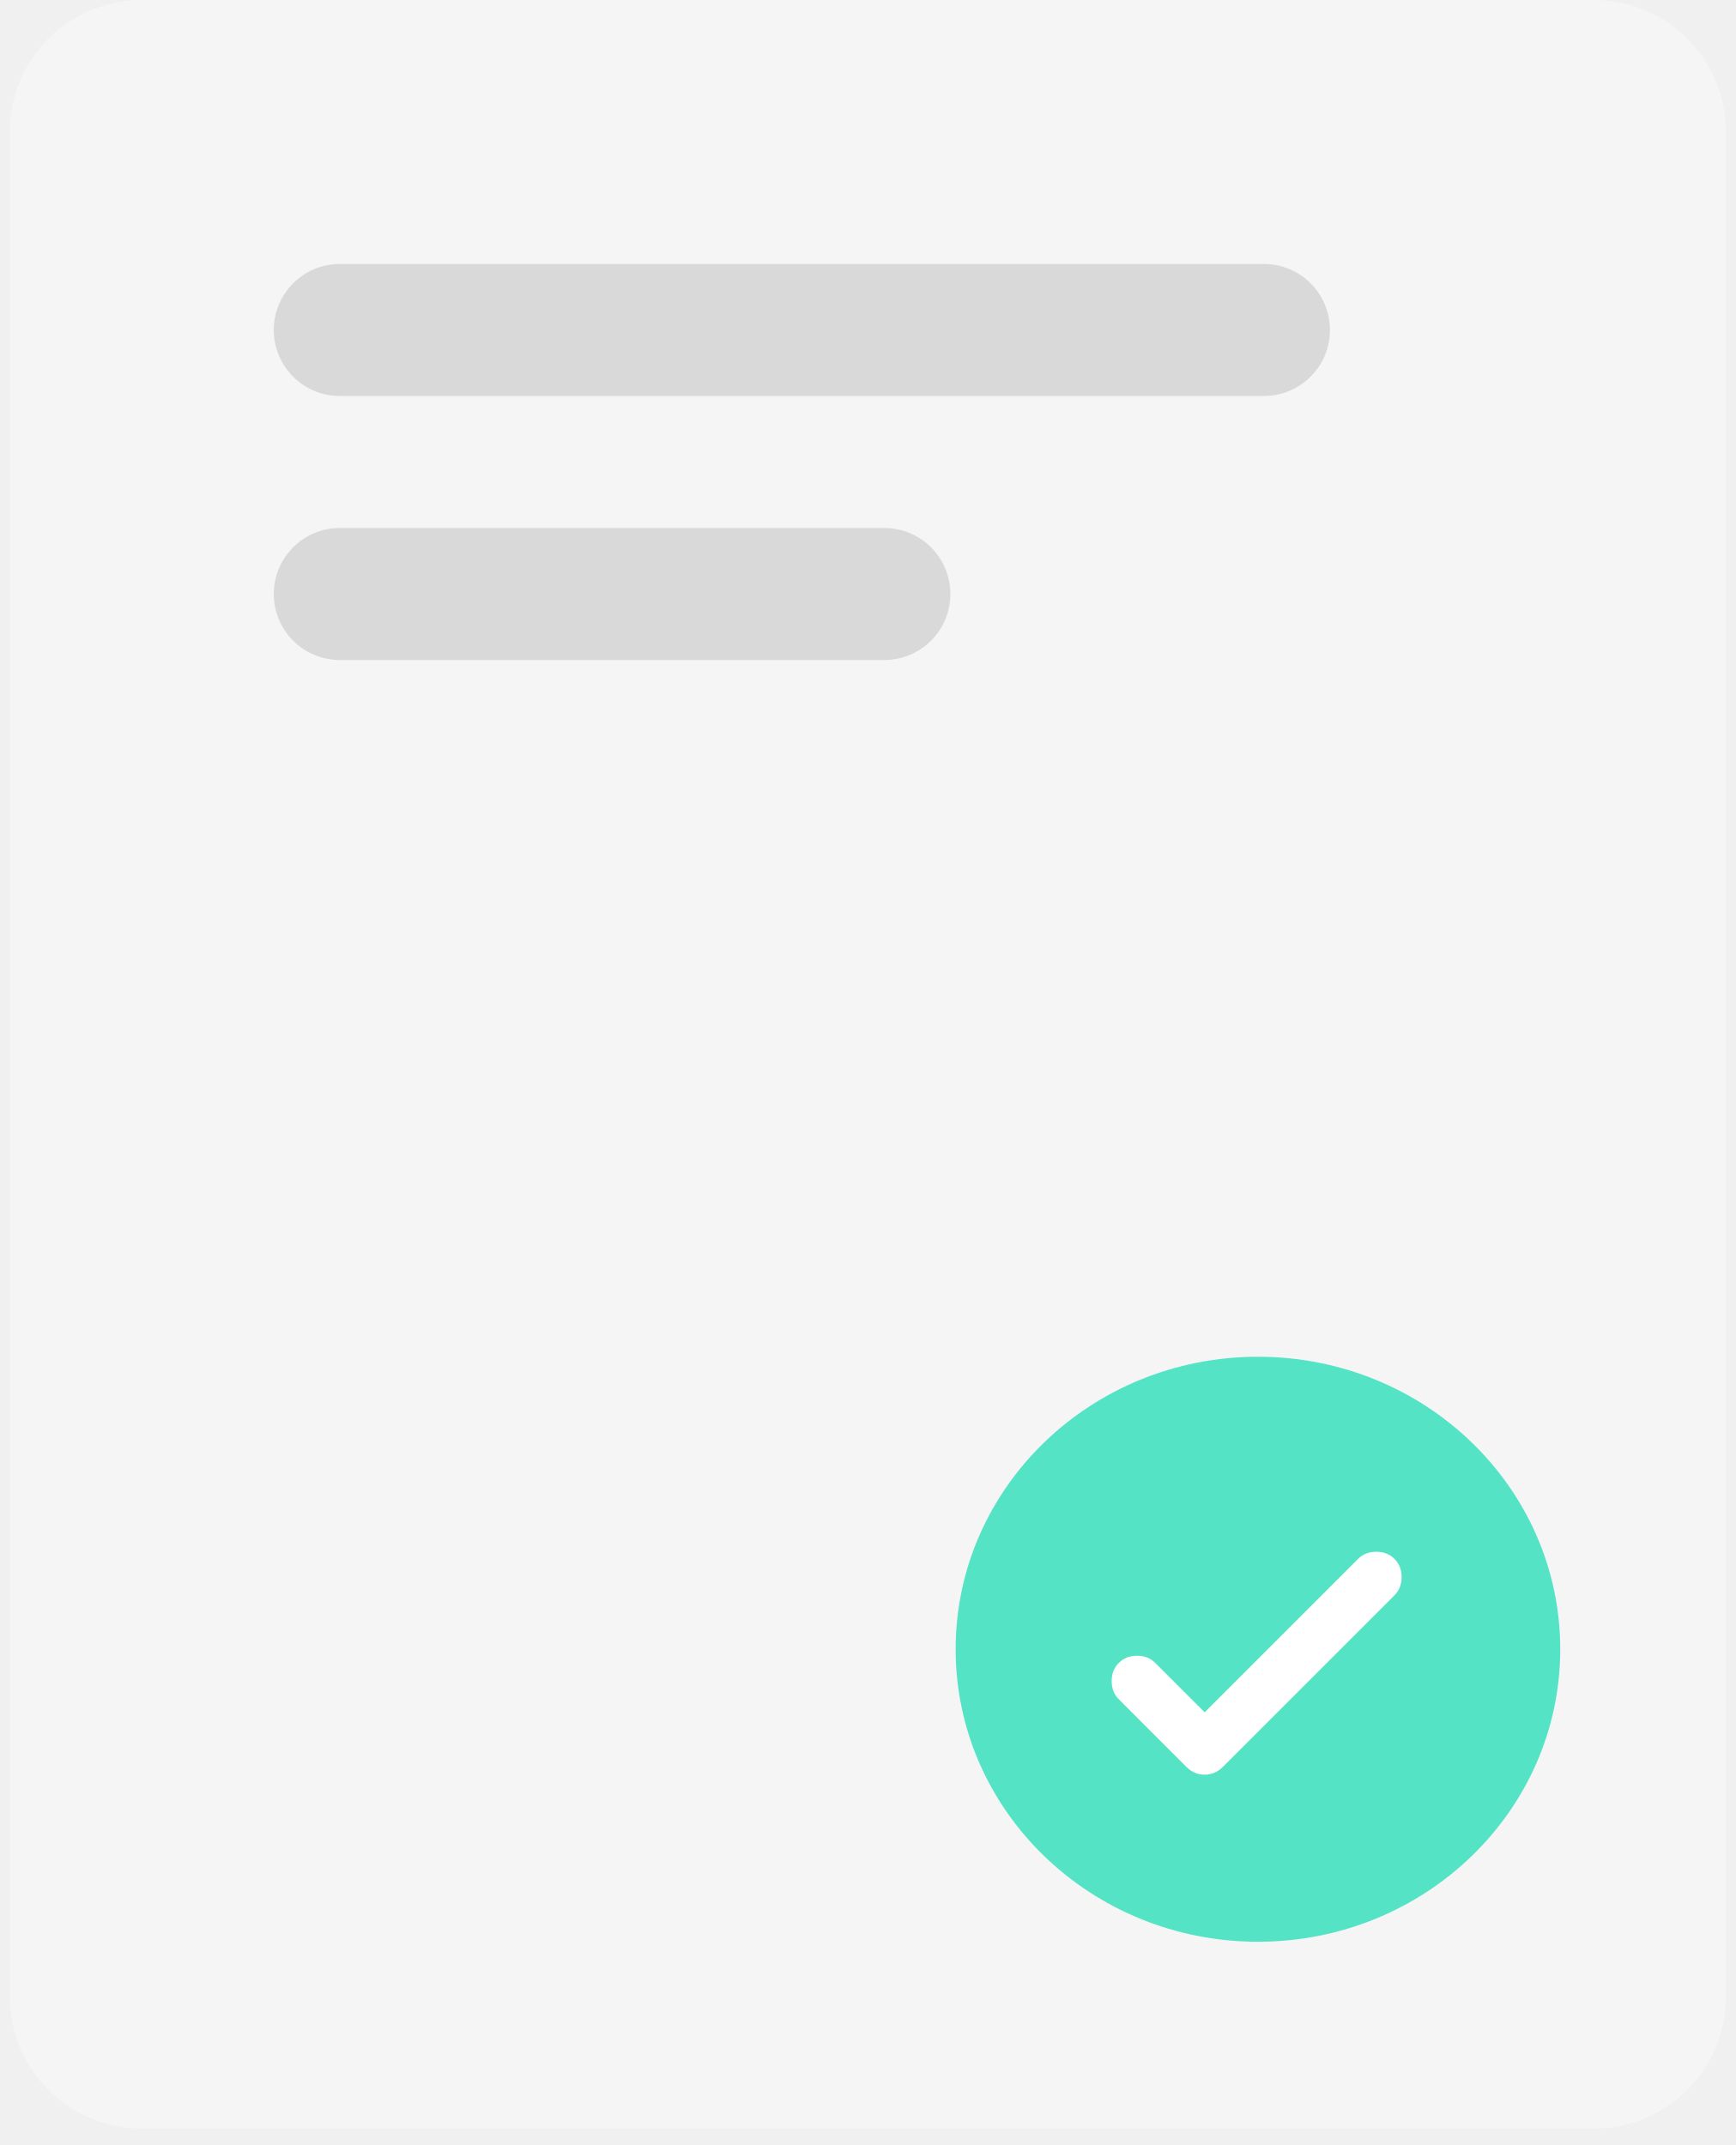
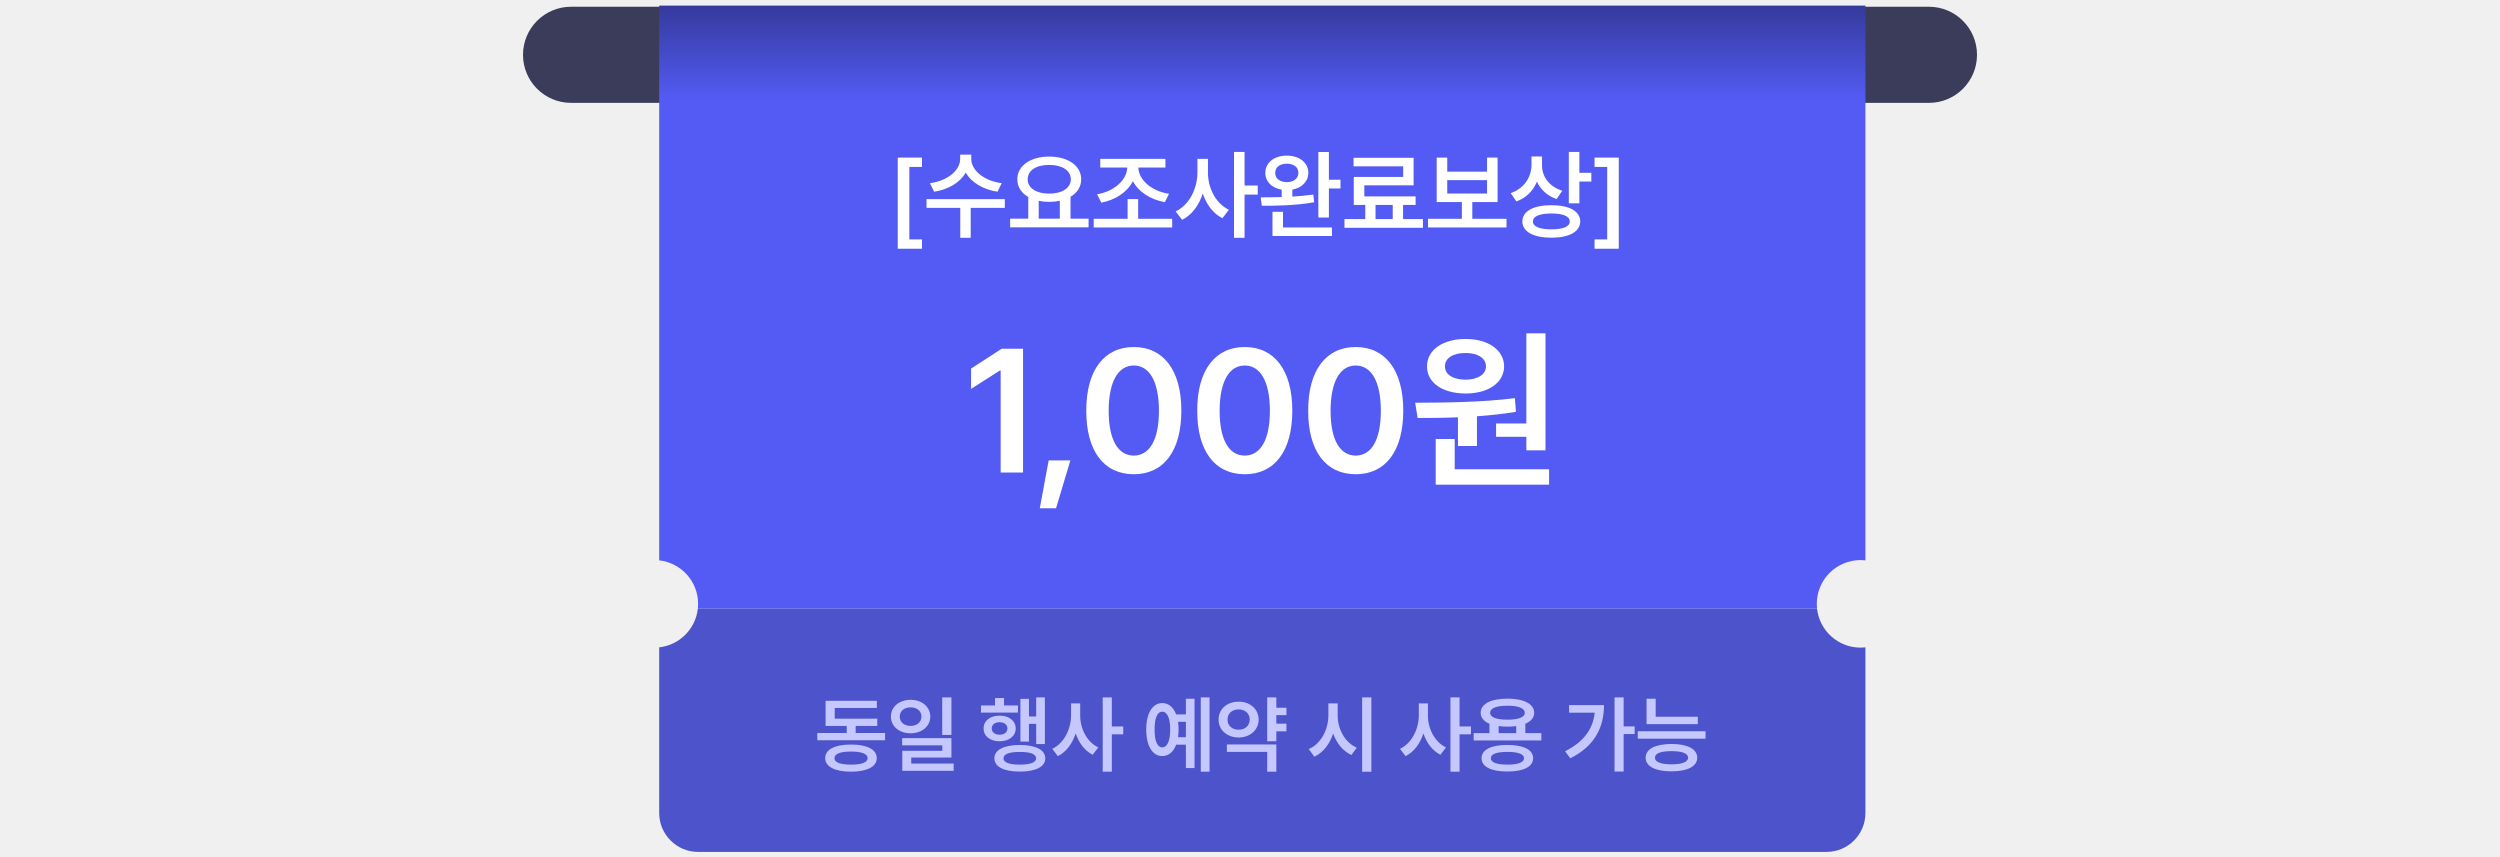
- <svg xmlns="http://www.w3.org/2000/svg" width="89" height="110" viewBox="0 0 89 110" fill="none">
-   <rect x="0.5" width="88" height="109.154" rx="6.769" fill="#F5F5F5" />
-   <rect x="14.038" y="13.538" width="54.154" height="6.769" rx="3.385" fill="#D9D9D9" />
-   <rect x="14.038" y="27.077" width="34.692" height="6.769" rx="3.385" fill="#D9D9D9" />
-   <ellipse cx="64.5" cy="84.577" rx="15.5" ry="15" fill="#54E4C5" />
-   <path d="M61.767 87.811L69.633 79.944C69.878 79.699 70.189 79.577 70.567 79.577C70.944 79.577 71.256 79.699 71.5 79.944C71.744 80.188 71.867 80.499 71.867 80.877C71.867 81.255 71.744 81.566 71.5 81.811L62.7 90.611C62.433 90.877 62.122 91.01 61.767 91.01C61.411 91.01 61.1 90.877 60.833 90.611L57.367 87.144C57.122 86.899 57 86.588 57 86.21C57 85.833 57.122 85.522 57.367 85.277C57.611 85.033 57.922 84.91 58.3 84.91C58.678 84.91 58.989 85.033 59.233 85.277L61.767 87.811Z" fill="white" />
+ <svg xmlns="http://www.w3.org/2000/svg" width="257" height="88" viewBox="0 0 257 88" fill="none">
+   <rect x="53.765" y="0.693" width="149.471" height="9.882" rx="4.941" fill="#3A3C5A" />
+   <path d="M191.765 57.605C191.6 57.586 191.434 57.576 191.265 57.576C188.779 57.576 186.765 59.591 186.765 62.076C186.765 62.245 186.775 62.412 186.793 62.576H71.736C71.754 62.412 71.765 62.245 71.765 62.076C71.765 59.76 70.015 57.853 67.765 57.605V0.576H191.765V57.605Z" fill="url(#paint0_linear_11328_6738)" />
+   <path d="M186.793 62.576C187.042 64.826 188.948 66.576 191.265 66.576C191.434 66.576 191.6 66.565 191.765 66.547V83.576C191.765 85.785 189.974 87.576 187.765 87.576H71.765C69.555 87.576 67.765 85.785 67.765 83.576V66.547C69.85 66.316 71.506 64.662 71.736 62.576H186.793Z" fill="#4D53CB" />
+   <path d="M90.985 75.35V76.102H84.018V75.35H87.041V74.624H84.871V72.04H90.14V72.775H85.808V73.881H90.182V74.624H87.962V75.35H90.985ZM84.829 77.934C84.829 77.039 85.829 76.537 87.489 76.541C89.135 76.537 90.127 77.039 90.132 77.934C90.127 78.821 89.135 79.323 87.489 79.328C85.829 79.323 84.829 78.821 84.829 77.934ZM85.783 77.934C85.779 78.378 86.378 78.606 87.489 78.602C88.582 78.606 89.186 78.378 89.194 77.934C89.186 77.495 88.582 77.259 87.489 77.259C86.378 77.259 85.779 77.495 85.783 77.934ZM93.61 71.939C94.767 71.943 95.628 72.657 95.636 73.662C95.628 74.671 94.767 75.38 93.61 75.384C92.445 75.38 91.583 74.671 91.583 73.662C91.583 72.657 92.445 71.943 93.61 71.939ZM92.495 73.662C92.495 74.253 92.968 74.624 93.61 74.624C94.252 74.624 94.72 74.253 94.725 73.662C94.72 73.083 94.252 72.712 93.61 72.716C92.968 72.712 92.495 73.083 92.495 73.662ZM92.74 76.617V75.882H97.807V77.875H93.677V78.492H98.035V79.235H92.757V77.183H96.869V76.617H92.74ZM96.861 75.553V71.694H97.807V75.553H96.861ZM107.414 71.694V76.49H106.519V74.413H105.776V76.237H104.898V71.846H105.776V73.653H106.519V71.694H107.414ZM100.845 73.256V72.522H102.289V71.761H103.217V72.522H104.645V73.256H100.845ZM101.115 74.886C101.106 74.092 101.799 73.564 102.753 73.569C103.724 73.564 104.408 74.092 104.417 74.886C104.408 75.68 103.724 76.203 102.753 76.203C101.799 76.203 101.106 75.68 101.115 74.886ZM101.951 74.886C101.951 75.279 102.276 75.528 102.753 75.528C103.234 75.528 103.564 75.279 103.564 74.886C103.564 74.493 103.234 74.244 102.753 74.244C102.276 74.244 101.951 74.493 101.951 74.886ZM102.221 77.96C102.217 77.082 103.205 76.588 104.839 76.583C106.469 76.588 107.452 77.082 107.457 77.96C107.452 78.821 106.469 79.319 104.839 79.319C103.205 79.319 102.217 78.821 102.221 77.96ZM103.158 77.96C103.154 78.378 103.749 78.606 104.839 78.602C105.924 78.606 106.507 78.378 106.511 77.96C106.507 77.516 105.924 77.293 104.839 77.301C103.749 77.293 103.154 77.516 103.158 77.96ZM111.044 73.526C111.036 74.89 111.72 76.267 112.902 76.837L112.328 77.588C111.5 77.17 110.905 76.364 110.58 75.393C110.246 76.431 109.622 77.293 108.748 77.732L108.173 76.98C109.402 76.397 110.103 74.937 110.107 73.526V72.31H111.044V73.526ZM113.358 79.328V71.694H114.296V74.683H115.469V75.486H114.296V79.328H113.358ZM124.342 71.694V79.328H123.439V71.694H124.342ZM117.832 74.996C117.832 73.315 118.482 72.272 119.478 72.277C120.124 72.272 120.627 72.699 120.91 73.442H121.91V71.829H122.797V78.956H121.91V76.549H120.91C120.631 77.297 120.124 77.728 119.478 77.723C118.482 77.728 117.832 76.68 117.832 74.996ZM118.693 74.996C118.685 76.191 118.976 76.832 119.478 76.828C119.985 76.832 120.297 76.191 120.297 74.996C120.297 73.805 119.985 73.159 119.478 73.163C118.976 73.159 118.685 73.805 118.693 74.996ZM121.1 74.202C121.138 74.447 121.159 74.713 121.159 74.996C121.159 75.274 121.138 75.536 121.104 75.781H121.91V74.202H121.1ZM132.245 72.758V73.518H131.207V74.396H132.245V75.181H131.207V76.203H130.269V71.694H131.207V72.758H132.245ZM125.27 73.966C125.266 72.893 126.153 72.125 127.331 72.133C128.504 72.125 129.383 72.893 129.391 73.966C129.383 75.055 128.504 75.811 127.331 75.815C126.153 75.811 125.266 75.055 125.27 73.966ZM126.123 77.293V76.533H131.207V79.328H130.269V77.293H126.123ZM126.191 73.966C126.186 74.616 126.672 75.017 127.331 75.013C127.981 75.017 128.466 74.616 128.471 73.966C128.466 73.328 127.981 72.931 127.331 72.927C126.672 72.931 126.186 73.328 126.191 73.966ZM137.513 73.526C137.504 74.928 138.243 76.33 139.48 76.862L138.923 77.614C138.045 77.208 137.403 76.402 137.048 75.405C136.698 76.478 136.039 77.356 135.114 77.791L134.54 77.005C135.811 76.457 136.554 75 136.558 73.526V72.31H137.513V73.526ZM140.029 79.336V71.694H140.975V79.336H140.029ZM146.791 73.526C146.782 74.89 147.466 76.267 148.649 76.837L148.074 77.588C147.247 77.17 146.652 76.364 146.326 75.393C145.993 76.431 145.368 77.293 144.494 77.732L143.92 76.98C145.148 76.397 145.849 74.937 145.854 73.526V72.31H146.791V73.526ZM149.105 79.328V71.694H150.042V74.683H151.216V75.486H150.042V79.328H149.105ZM158.452 75.367V76.119H151.493V75.367H153.115V74.4C152.536 74.156 152.211 73.771 152.211 73.273C152.211 72.357 153.279 71.821 154.964 71.821C156.644 71.821 157.713 72.357 157.717 73.273C157.713 73.775 157.383 74.16 156.805 74.4V75.367H158.452ZM152.304 77.943C152.304 77.065 153.296 76.575 154.964 76.583C156.606 76.575 157.603 77.065 157.607 77.943C157.603 78.829 156.606 79.311 154.964 79.311C153.296 79.311 152.304 78.829 152.304 77.943ZM153.191 73.273C153.182 73.737 153.837 73.987 154.964 73.982C156.087 73.987 156.746 73.737 156.746 73.273C156.746 72.804 156.087 72.543 154.964 72.547C153.837 72.543 153.182 72.804 153.191 73.273ZM153.258 77.943C153.254 78.374 153.854 78.606 154.964 78.602C156.058 78.606 156.661 78.374 156.67 77.943C156.661 77.516 156.058 77.297 154.964 77.293C153.854 77.297 153.254 77.516 153.258 77.943ZM154.061 75.367H155.868V74.641C155.593 74.679 155.289 74.7 154.964 74.7C154.639 74.7 154.335 74.679 154.061 74.641V75.367ZM166.911 71.694V74.675H168.042V75.46H166.911V79.311H165.974V71.694H166.911ZM160.89 77.225C162.748 76.296 163.753 75.004 163.938 73.265H161.304V72.488H164.893C164.888 74.73 163.96 76.701 161.422 77.951L160.89 77.225ZM174.535 73.678V74.438H169.266V71.829H170.203V73.678H174.535ZM168.362 75.933V75.173H175.329V75.933H168.362ZM169.173 77.892C169.173 76.993 170.174 76.486 171.833 76.482C173.48 76.486 174.472 76.993 174.476 77.892C174.472 78.787 173.48 79.294 171.833 79.294C170.174 79.294 169.173 78.787 169.173 77.892ZM170.127 77.892C170.123 78.331 170.722 78.572 171.833 78.576C172.926 78.572 173.53 78.331 173.539 77.892C173.53 77.44 172.926 77.221 171.833 77.217C170.722 77.221 170.123 77.44 170.127 77.892Z" fill="#C5C8FF" />
+   <path d="M92.29 25.568V16.203H94.78V17.16H93.481V24.611H94.78V25.568H92.29ZM99.847 16.35C99.843 17.458 101.088 18.586 102.972 18.83L102.543 19.709C101.044 19.484 99.852 18.747 99.276 17.751C98.7 18.747 97.513 19.484 96.029 19.709L95.599 18.83C97.465 18.586 98.705 17.468 98.705 16.35V15.9H99.847V16.35ZM95.248 21.369V20.471H103.295V21.369H99.789V24.445H98.715V21.369H95.248ZM111.907 22.482V23.371H103.84V22.482H105.706V20.251C105.003 19.846 104.578 19.211 104.583 18.43C104.578 17.023 105.955 16.096 107.854 16.096C109.763 16.096 111.15 17.023 111.145 18.43C111.15 19.201 110.735 19.821 110.051 20.227V22.482H111.907ZM105.647 18.43C105.642 19.333 106.536 19.909 107.854 19.904C109.168 19.909 110.081 19.333 110.081 18.43C110.081 17.512 109.168 16.95 107.854 16.955C106.536 16.95 105.642 17.512 105.647 18.43ZM106.78 22.482H108.948V20.642C108.611 20.715 108.245 20.754 107.854 20.754C107.473 20.754 107.112 20.715 106.78 20.646V22.482ZM120.499 22.492V23.381H112.433V22.492H115.919V20.461H117.003V22.492H120.499ZM112.785 19.973C114.542 19.68 115.851 18.488 115.88 17.219H113.107V16.33H119.806V17.219H117.023C117.057 18.488 118.366 19.65 120.177 19.924L119.747 20.783C118.258 20.515 117.033 19.724 116.461 18.62C115.895 19.738 114.684 20.554 113.214 20.832L112.785 19.973ZM124.18 17.736C124.17 19.314 124.961 20.905 126.328 21.564L125.664 22.434C124.707 21.95 124.019 21.018 123.643 19.895C123.257 21.096 122.534 22.092 121.524 22.6L120.86 21.73C122.28 21.057 123.091 19.367 123.096 17.736V16.33H124.18V17.736ZM126.856 24.445V15.617H127.94V19.074H129.297V20.002H127.94V24.445H126.856ZM132.284 15.998C133.573 15.998 134.491 16.716 134.501 17.775C134.491 18.654 133.832 19.314 132.851 19.494V20.207C133.588 20.163 134.325 20.1 135.009 20.002L135.097 20.793C133.261 21.12 131.21 21.159 129.716 21.154L129.599 20.285C130.233 20.285 130.976 20.28 131.757 20.256V19.499C130.746 19.328 130.072 18.669 130.077 17.775C130.072 16.716 130.99 15.998 132.284 15.998ZM130.81 24.26V21.77H131.894V23.381H136.923V24.26H130.81ZM131.093 17.775C131.083 18.356 131.581 18.718 132.284 18.723C132.992 18.718 133.471 18.356 133.476 17.775C133.471 17.18 132.992 16.828 132.284 16.828C131.581 16.828 131.083 17.18 131.093 17.775ZM135.526 22.365V15.627H136.61V18.479H137.802V19.377H136.61V22.365H135.526ZM146.277 22.521V23.42H138.211V22.521H140.349V21.066H139.168V18.186H144.246V17.102H139.148V16.223H145.32V19.055H140.252V20.188H145.525V21.066H144.236V22.521H146.277ZM141.404 22.521H143.172V21.066H141.404V22.521ZM154.87 22.492V23.381H146.803V22.492H150.28V20.773H147.692V16.203H148.776V17.648H152.868V16.203H153.952V20.773H151.354V22.492H154.87ZM148.776 19.895H152.868V18.518H148.776V19.895ZM158.521 17.023C158.521 18.132 159.239 19.182 160.601 19.611L160.015 20.461C159.063 20.139 158.379 19.494 157.994 18.674C157.613 19.611 156.9 20.349 155.884 20.705L155.298 19.855C156.719 19.362 157.432 18.186 157.437 16.926V16.086H158.521V17.023ZM156.499 22.756C156.499 21.711 157.647 21.091 159.488 21.096C161.314 21.091 162.442 21.711 162.447 22.756C162.442 23.825 161.314 24.436 159.488 24.436C157.647 24.436 156.499 23.825 156.499 22.756ZM157.583 22.756C157.583 23.303 158.277 23.576 159.488 23.576C160.694 23.576 161.372 23.303 161.372 22.756C161.372 22.238 160.694 21.945 159.488 21.945C158.277 21.945 157.583 22.238 157.583 22.756ZM161.275 20.9V15.617H162.359V17.766H163.589V18.664H162.359V20.9H161.275ZM166.41 25.568H163.92V24.611H165.219V17.16H163.92V16.203H166.41V25.568Z" fill="white" />
+   <path d="M105.169 35.85V48.576H102.867V38.082H102.796L99.826 39.98V37.889L102.972 35.85H105.169ZM110.036 47.328L108.56 52.25H106.89L107.804 47.328H110.036ZM116.556 48.752C113.488 48.752 111.66 46.379 111.669 42.213C111.66 38.065 113.506 35.674 116.556 35.674C119.606 35.674 121.442 38.065 121.442 42.213C121.442 46.388 119.614 48.752 116.556 48.752ZM113.972 42.213C113.972 45.272 114.956 46.827 116.556 46.836C118.147 46.827 119.14 45.272 119.14 42.213C119.131 39.181 118.147 37.581 116.556 37.572C114.965 37.581 113.981 39.181 113.972 42.213ZM127.962 48.752C124.894 48.752 123.066 46.379 123.075 42.213C123.066 38.065 124.912 35.674 127.962 35.674C131.012 35.674 132.849 38.065 132.849 42.213C132.849 46.388 131.02 48.752 127.962 48.752ZM125.378 42.213C125.378 45.272 126.362 46.827 127.962 46.836C129.553 46.827 130.546 45.272 130.546 42.213C130.537 39.181 129.553 37.581 127.962 37.572C126.371 37.581 125.387 39.181 125.378 42.213ZM139.368 48.752C136.301 48.752 134.472 46.379 134.481 42.213C134.472 38.065 136.318 35.674 139.368 35.674C142.418 35.674 144.255 38.065 144.255 42.213C144.255 46.388 142.427 48.752 139.368 48.752ZM136.784 42.213C136.784 45.272 137.768 46.827 139.368 46.836C140.959 46.827 141.952 45.272 141.952 42.213C141.943 39.181 140.959 37.581 139.368 37.572C137.777 37.581 136.793 39.181 136.784 42.213ZM158.878 34.268V46.291H156.909V44.902H153.797V43.531H156.909V34.268H158.878ZM145.483 41.404C148.41 41.387 152.356 41.36 155.731 40.93L155.837 42.336C154.527 42.556 153.173 42.696 151.829 42.793V45.852H149.878V42.898C148.392 42.96 146.977 42.969 145.729 42.969L145.483 41.404ZM146.696 37.66C146.696 35.981 148.313 34.839 150.669 34.848C152.98 34.839 154.606 35.981 154.624 37.66C154.606 39.365 152.98 40.446 150.669 40.455C148.313 40.446 146.696 39.365 146.696 37.66ZM147.592 49.824V45.131H149.544V48.242H159.247V49.824H147.592ZM148.542 37.66C148.542 38.522 149.394 39.023 150.669 39.031C151.881 39.023 152.752 38.522 152.76 37.66C152.752 36.799 151.881 36.28 150.669 36.289C149.394 36.28 148.542 36.799 148.542 37.66Z" fill="white" />
+   <defs>
+     <linearGradient id="paint0_linear_11328_6738" x1="129.765" y1="0.576" x2="129.765" y2="62.576" gradientUnits="userSpaceOnUse">
+       <stop stop-color="#353A9C" />
+       <stop offset="0.155" stop-color="#535BF4" />
+     </linearGradient>
+   </defs>
</svg>
